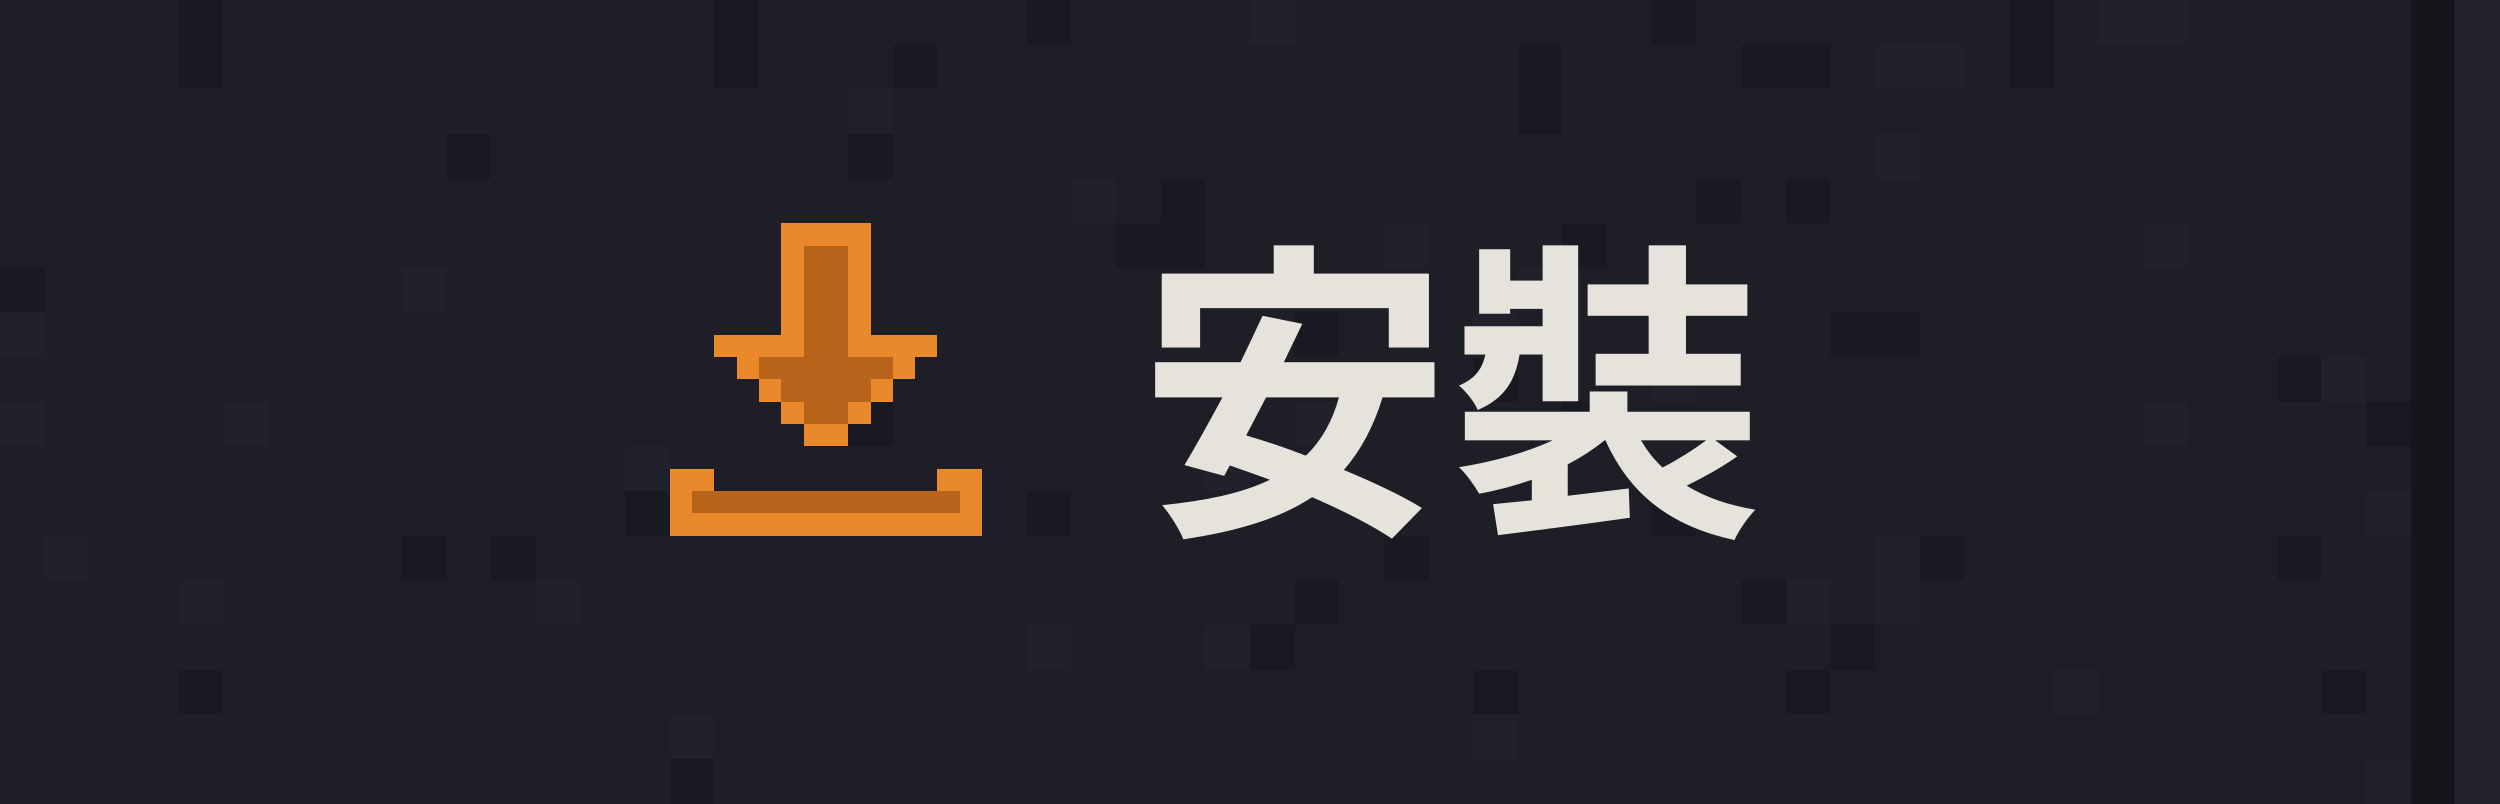
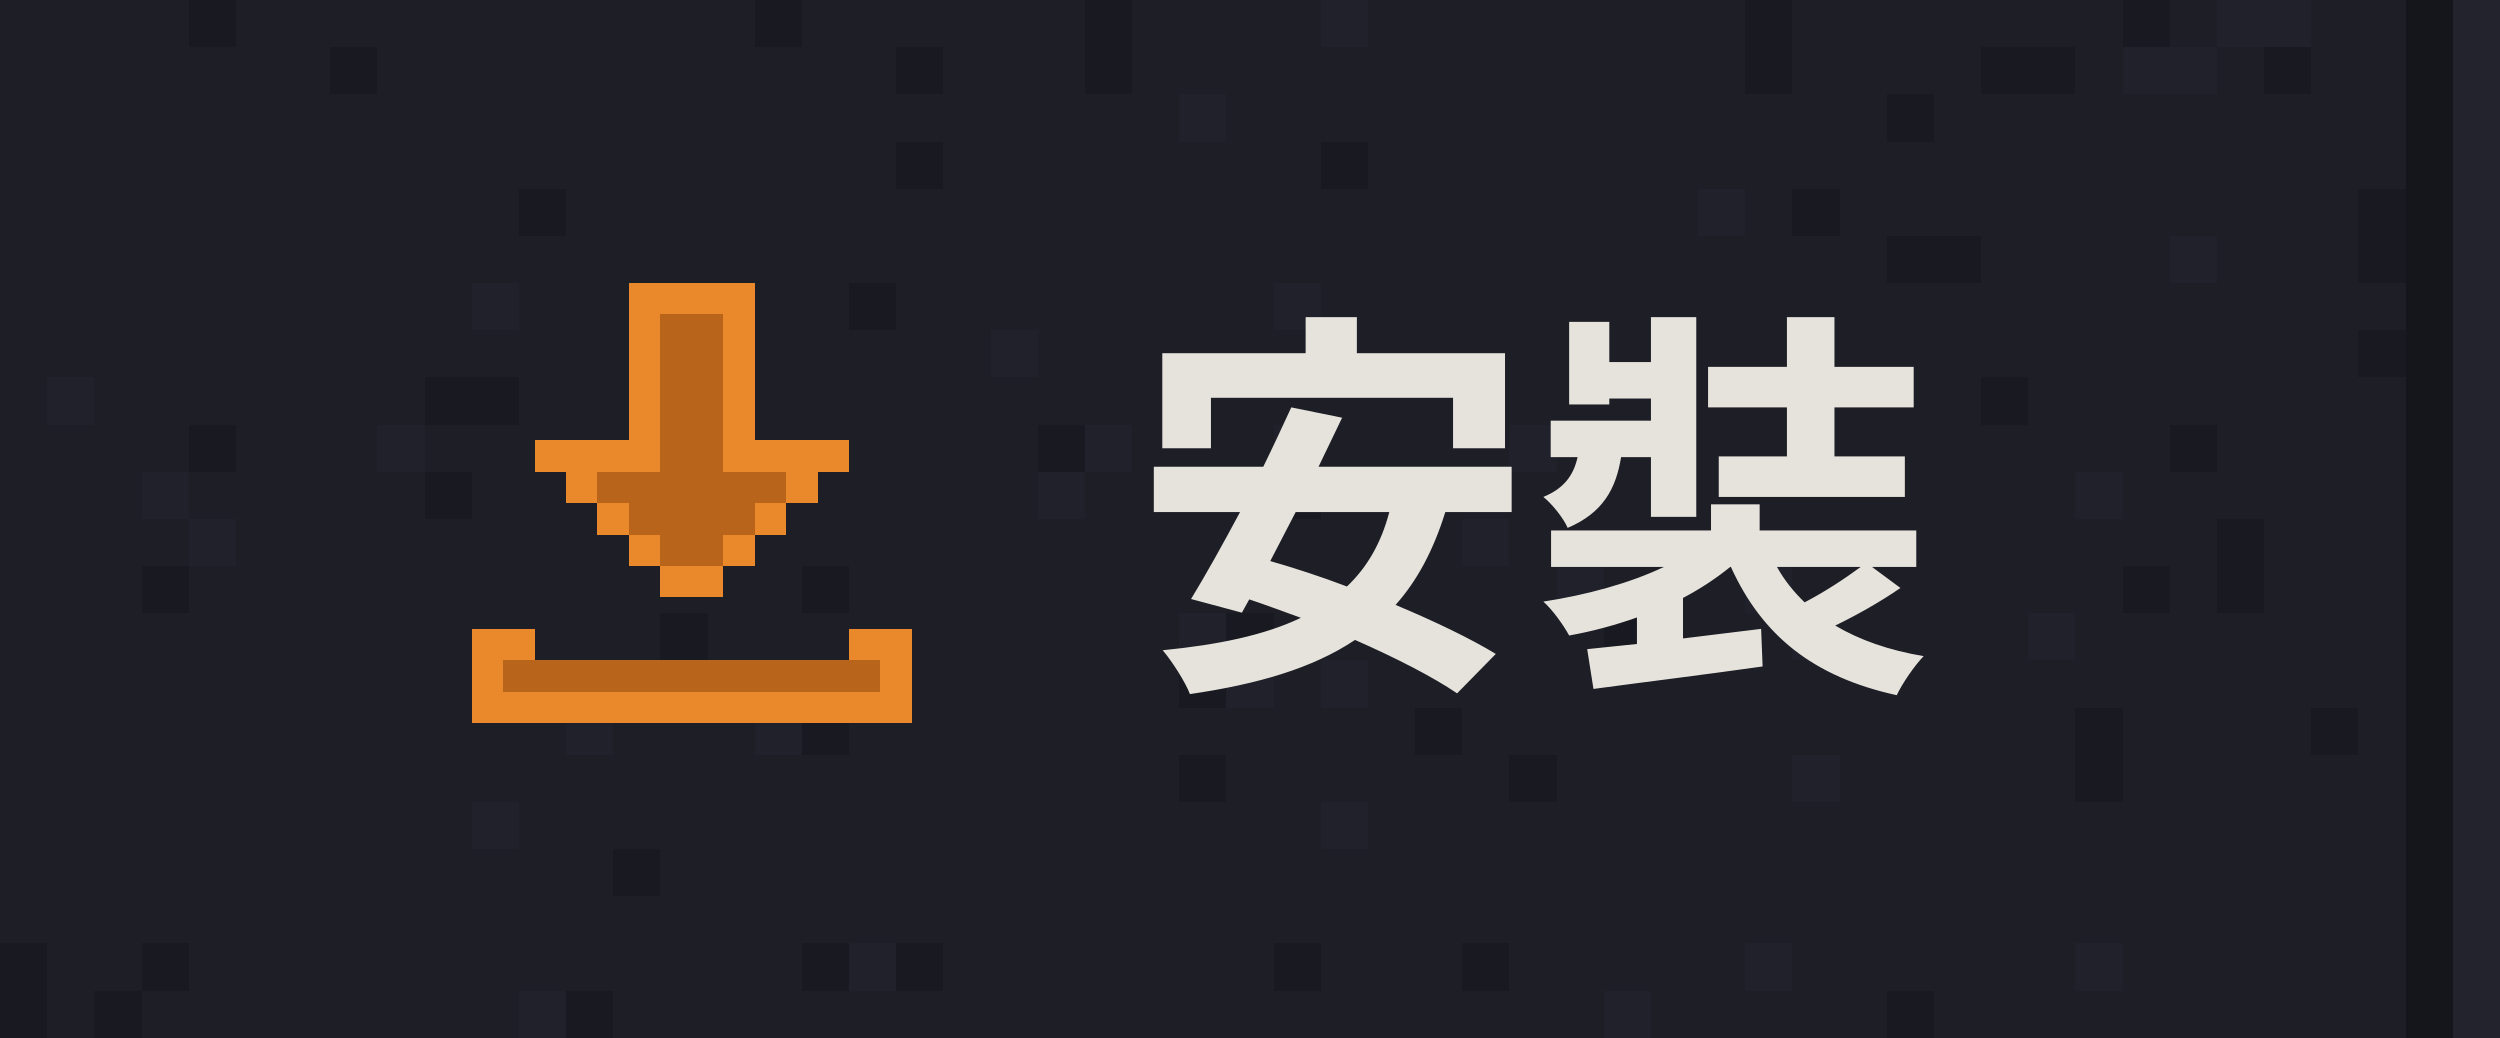
- <svg xmlns="http://www.w3.org/2000/svg" width="112" height="36" viewBox="0 0 112 36" shape-rendering="crispEdges">
-   <rect width="112" height="36" fill="#1D1E26" />
+ <svg xmlns="http://www.w3.org/2000/svg" width="106" height="44" viewBox="0 0 106 44" shape-rendering="crispEdges">
+   <rect width="106" height="44" fill="#1D1E26" />
  <rect x="8" y="0" width="2" height="2" fill="#191A21" />
  <rect x="32" y="0" width="2" height="2" fill="#191A21" />
  <rect x="46" y="0" width="2" height="2" fill="#191A21" />
  <rect x="56" y="0" width="2" height="2" fill="#20212A" />
  <rect x="74" y="0" width="2" height="2" fill="#191A21" />
  <rect x="90" y="0" width="2" height="2" fill="#191A21" />
  <rect x="94" y="0" width="2" height="2" fill="#20212A" />
  <rect x="96" y="0" width="2" height="2" fill="#20212A" />
-   <rect x="8" y="2" width="2" height="2" fill="#191A21" />
-   <rect x="32" y="2" width="2" height="2" fill="#191A21" />
-   <rect x="40" y="2" width="2" height="2" fill="#191A21" />
-   <rect x="68" y="2" width="2" height="2" fill="#191A21" />
-   <rect x="78" y="2" width="2" height="2" fill="#191A21" />
-   <rect x="80" y="2" width="2" height="2" fill="#191A21" />
-   <rect x="84" y="2" width="2" height="2" fill="#20212A" />
-   <rect x="86" y="2" width="2" height="2" fill="#20212A" />
-   <rect x="90" y="2" width="2" height="2" fill="#191A21" />
-   <rect x="38" y="4" width="2" height="2" fill="#20212A" />
-   <rect x="68" y="4" width="2" height="2" fill="#191A21" />
-   <rect x="20" y="6" width="2" height="2" fill="#191A21" />
+   <rect x="14" y="2" width="2" height="2" fill="#191A21" />
+   <rect x="38" y="2" width="2" height="2" fill="#191A21" />
+   <rect x="46" y="2" width="2" height="2" fill="#191A21" />
+   <rect x="74" y="2" width="2" height="2" fill="#191A21" />
+   <rect x="84" y="2" width="2" height="2" fill="#191A21" />
+   <rect x="86" y="2" width="2" height="2" fill="#191A21" />
+   <rect x="90" y="2" width="2" height="2" fill="#20212A" />
+   <rect x="92" y="2" width="2" height="2" fill="#20212A" />
+   <rect x="96" y="2" width="2" height="2" fill="#191A21" />
+   <rect x="50" y="4" width="2" height="2" fill="#20212A" />
+   <rect x="80" y="4" width="2" height="2" fill="#191A21" />
  <rect x="38" y="6" width="2" height="2" fill="#191A21" />
-   <rect x="84" y="6" width="2" height="2" fill="#20212A" />
-   <rect x="110" y="6" width="2" height="2" fill="#191A21" />
-   <rect x="48" y="8" width="2" height="2" fill="#20212A" />
-   <rect x="52" y="8" width="2" height="2" fill="#191A21" />
+   <rect x="56" y="6" width="2" height="2" fill="#191A21" />
+   <rect x="102" y="6" width="2" height="2" fill="#20212A" />
+   <rect x="22" y="8" width="2" height="2" fill="#191A21" />
+   <rect x="72" y="8" width="2" height="2" fill="#20212A" />
  <rect x="76" y="8" width="2" height="2" fill="#191A21" />
-   <rect x="80" y="8" width="2" height="2" fill="#191A21" />
-   <rect x="50" y="10" width="2" height="2" fill="#191A21" />
-   <rect x="52" y="10" width="2" height="2" fill="#191A21" />
-   <rect x="62" y="10" width="2" height="2" fill="#20212A" />
-   <rect x="70" y="10" width="2" height="2" fill="#191A21" />
-   <rect x="96" y="10" width="2" height="2" fill="#20212A" />
-   <rect x="0" y="12" width="2" height="2" fill="#191A21" />
-   <rect x="18" y="12" width="2" height="2" fill="#20212A" />
-   <rect x="68" y="12" width="2" height="2" fill="#20212A" />
-   <rect x="0" y="14" width="2" height="2" fill="#20212A" />
-   <rect x="58" y="14" width="2" height="2" fill="#191A21" />
-   <rect x="66" y="14" width="2" height="2" fill="#20212A" />
-   <rect x="82" y="14" width="2" height="2" fill="#191A21" />
-   <rect x="84" y="14" width="2" height="2" fill="#191A21" />
-   <rect x="36" y="16" width="2" height="2" fill="#191A21" />
-   <rect x="66" y="16" width="2" height="2" fill="#191A21" />
-   <rect x="74" y="16" width="2" height="2" fill="#20212A" />
-   <rect x="102" y="16" width="2" height="2" fill="#191A21" />
-   <rect x="104" y="16" width="2" height="2" fill="#20212A" />
-   <rect x="0" y="18" width="2" height="2" fill="#20212A" />
-   <rect x="10" y="18" width="2" height="2" fill="#20212A" />
-   <rect x="38" y="18" width="2" height="2" fill="#191A21" />
-   <rect x="58" y="18" width="2" height="2" fill="#20212A" />
-   <rect x="70" y="18" width="2" height="2" fill="#191A21" />
-   <rect x="96" y="18" width="2" height="2" fill="#20212A" />
-   <rect x="106" y="18" width="2" height="2" fill="#191A21" />
-   <rect x="28" y="20" width="2" height="2" fill="#20212A" />
-   <rect x="54" y="20" width="2" height="2" fill="#20212A" />
-   <rect x="108" y="20" width="2" height="2" fill="#20212A" />
-   <rect x="28" y="22" width="2" height="2" fill="#191A21" />
-   <rect x="46" y="22" width="2" height="2" fill="#191A21" />
-   <rect x="74" y="22" width="2" height="2" fill="#191A21" />
-   <rect x="106" y="22" width="2" height="2" fill="#20212A" />
-   <rect x="2" y="24" width="2" height="2" fill="#20212A" />
-   <rect x="18" y="24" width="2" height="2" fill="#191A21" />
-   <rect x="22" y="24" width="2" height="2" fill="#191A21" />
-   <rect x="62" y="24" width="2" height="2" fill="#191A21" />
-   <rect x="84" y="24" width="2" height="2" fill="#20212A" />
-   <rect x="86" y="24" width="2" height="2" fill="#191A21" />
-   <rect x="102" y="24" width="2" height="2" fill="#191A21" />
-   <rect x="110" y="24" width="2" height="2" fill="#20212A" />
-   <rect x="8" y="26" width="2" height="2" fill="#20212A" />
-   <rect x="24" y="26" width="2" height="2" fill="#20212A" />
-   <rect x="58" y="26" width="2" height="2" fill="#191A21" />
-   <rect x="78" y="26" width="2" height="2" fill="#191A21" />
-   <rect x="80" y="26" width="2" height="2" fill="#20212A" />
-   <rect x="84" y="26" width="2" height="2" fill="#20212A" />
-   <rect x="46" y="28" width="2" height="2" fill="#20212A" />
-   <rect x="54" y="28" width="2" height="2" fill="#20212A" />
-   <rect x="56" y="28" width="2" height="2" fill="#191A21" />
-   <rect x="82" y="28" width="2" height="2" fill="#191A21" />
-   <rect x="110" y="28" width="2" height="2" fill="#191A21" />
-   <rect x="8" y="30" width="2" height="2" fill="#191A21" />
-   <rect x="66" y="30" width="2" height="2" fill="#191A21" />
-   <rect x="80" y="30" width="2" height="2" fill="#191A21" />
-   <rect x="92" y="30" width="2" height="2" fill="#20212A" />
-   <rect x="104" y="30" width="2" height="2" fill="#191A21" />
-   <rect x="30" y="32" width="2" height="2" fill="#20212A" />
-   <rect x="66" y="32" width="2" height="2" fill="#20212A" />
-   <rect x="30" y="34" width="2" height="2" fill="#191A21" />
-   <rect x="106" y="34" width="2" height="2" fill="#20212A" />
-   <rect x="108" width="2" height="36" fill="#15161C" />
-   <rect x="110" width="2" height="36" fill="#22232C" />
-   <rect x="35" y="10" width="4" height="1" fill="#E9892B" />
-   <rect x="35" y="11" width="1" height="1" fill="#E9892B" />
-   <rect x="36" y="11" width="2" height="1" fill="#B8641A" />
-   <rect x="38" y="11" width="1" height="1" fill="#E9892B" />
-   <rect x="35" y="12" width="1" height="1" fill="#E9892B" />
-   <rect x="36" y="12" width="2" height="1" fill="#B8641A" />
-   <rect x="38" y="12" width="1" height="1" fill="#E9892B" />
-   <rect x="35" y="13" width="1" height="1" fill="#E9892B" />
-   <rect x="36" y="13" width="2" height="1" fill="#B8641A" />
-   <rect x="38" y="13" width="1" height="1" fill="#E9892B" />
-   <rect x="35" y="14" width="1" height="1" fill="#E9892B" />
-   <rect x="36" y="14" width="2" height="1" fill="#B8641A" />
-   <rect x="38" y="14" width="1" height="1" fill="#E9892B" />
-   <rect x="32" y="15" width="4" height="1" fill="#E9892B" />
-   <rect x="36" y="15" width="2" height="1" fill="#B8641A" />
-   <rect x="38" y="15" width="4" height="1" fill="#E9892B" />
-   <rect x="33" y="16" width="1" height="1" fill="#E9892B" />
-   <rect x="34" y="16" width="6" height="1" fill="#B8641A" />
-   <rect x="40" y="16" width="1" height="1" fill="#E9892B" />
-   <rect x="34" y="17" width="1" height="1" fill="#E9892B" />
-   <rect x="35" y="17" width="4" height="1" fill="#B8641A" />
-   <rect x="39" y="17" width="1" height="1" fill="#E9892B" />
-   <rect x="35" y="18" width="1" height="1" fill="#E9892B" />
-   <rect x="36" y="18" width="2" height="1" fill="#B8641A" />
-   <rect x="38" y="18" width="1" height="1" fill="#E9892B" />
-   <rect x="36" y="19" width="2" height="1" fill="#E9892B" />
-   <rect x="30" y="21" width="2" height="1" fill="#E9892B" />
-   <rect x="42" y="21" width="2" height="1" fill="#E9892B" />
-   <rect x="30" y="22" width="1" height="1" fill="#E9892B" />
-   <rect x="31" y="22" width="12" height="1" fill="#B8641A" />
-   <rect x="43" y="22" width="1" height="1" fill="#E9892B" />
-   <rect x="30" y="23" width="14" height="1" fill="#E9892B" />
-   <text x="51" y="22.9" font-family="-apple-system, 'Segoe UI', 'Helvetica Neue', Helvetica, Arial, 'PingFang TC', 'Microsoft JhengHei', 'Noto Sans TC', sans-serif" font-size="14" font-weight="600" fill="#E6E3DC">安裝</text>
+   <rect x="100" y="8" width="2" height="2" fill="#191A21" />
+   <rect x="104" y="8" width="2" height="2" fill="#191A21" />
+   <rect x="80" y="10" width="2" height="2" fill="#191A21" />
+   <rect x="82" y="10" width="2" height="2" fill="#191A21" />
+   <rect x="92" y="10" width="2" height="2" fill="#20212A" />
+   <rect x="100" y="10" width="2" height="2" fill="#191A21" />
+   <rect x="20" y="12" width="2" height="2" fill="#20212A" />
+   <rect x="36" y="12" width="2" height="2" fill="#191A21" />
+   <rect x="54" y="12" width="2" height="2" fill="#20212A" />
+   <rect x="104" y="12" width="2" height="2" fill="#20212A" />
+   <rect x="42" y="14" width="2" height="2" fill="#20212A" />
+   <rect x="100" y="14" width="2" height="2" fill="#191A21" />
+   <rect x="2" y="16" width="2" height="2" fill="#20212A" />
+   <rect x="18" y="16" width="2" height="2" fill="#191A21" />
+   <rect x="20" y="16" width="2" height="2" fill="#191A21" />
+   <rect x="84" y="16" width="2" height="2" fill="#191A21" />
+   <rect x="8" y="18" width="2" height="2" fill="#191A21" />
+   <rect x="16" y="18" width="2" height="2" fill="#20212A" />
+   <rect x="44" y="18" width="2" height="2" fill="#191A21" />
+   <rect x="46" y="18" width="2" height="2" fill="#20212A" />
+   <rect x="54" y="18" width="2" height="2" fill="#20212A" />
+   <rect x="64" y="18" width="2" height="2" fill="#20212A" />
+   <rect x="92" y="18" width="2" height="2" fill="#191A21" />
+   <rect x="6" y="20" width="2" height="2" fill="#20212A" />
+   <rect x="18" y="20" width="2" height="2" fill="#191A21" />
+   <rect x="44" y="20" width="2" height="2" fill="#20212A" />
+   <rect x="54" y="20" width="2" height="2" fill="#191A21" />
+   <rect x="88" y="20" width="2" height="2" fill="#20212A" />
+   <rect x="8" y="22" width="2" height="2" fill="#20212A" />
+   <rect x="62" y="22" width="2" height="2" fill="#20212A" />
+   <rect x="94" y="22" width="2" height="2" fill="#191A21" />
+   <rect x="6" y="24" width="2" height="2" fill="#191A21" />
+   <rect x="34" y="24" width="2" height="2" fill="#191A21" />
+   <rect x="66" y="24" width="2" height="2" fill="#20212A" />
+   <rect x="74" y="24" width="2" height="2" fill="#20212A" />
+   <rect x="90" y="24" width="2" height="2" fill="#191A21" />
+   <rect x="94" y="24" width="2" height="2" fill="#191A21" />
+   <rect x="28" y="26" width="2" height="2" fill="#191A21" />
+   <rect x="50" y="26" width="2" height="2" fill="#20212A" />
+   <rect x="52" y="26" width="2" height="2" fill="#191A21" />
+   <rect x="68" y="26" width="2" height="2" fill="#191A21" />
+   <rect x="76" y="26" width="2" height="2" fill="#20212A" />
+   <rect x="86" y="26" width="2" height="2" fill="#20212A" />
+   <rect x="102" y="26" width="2" height="2" fill="#20212A" />
+   <rect x="30" y="28" width="2" height="2" fill="#191A21" />
+   <rect x="50" y="28" width="2" height="2" fill="#191A21" />
+   <rect x="52" y="28" width="2" height="2" fill="#20212A" />
+   <rect x="56" y="28" width="2" height="2" fill="#20212A" />
+   <rect x="24" y="30" width="2" height="2" fill="#20212A" />
+   <rect x="32" y="30" width="2" height="2" fill="#20212A" />
+   <rect x="34" y="30" width="2" height="2" fill="#191A21" />
+   <rect x="60" y="30" width="2" height="2" fill="#191A21" />
+   <rect x="88" y="30" width="2" height="2" fill="#191A21" />
+   <rect x="98" y="30" width="2" height="2" fill="#191A21" />
+   <rect x="50" y="32" width="2" height="2" fill="#191A21" />
+   <rect x="64" y="32" width="2" height="2" fill="#191A21" />
+   <rect x="76" y="32" width="2" height="2" fill="#20212A" />
+   <rect x="88" y="32" width="2" height="2" fill="#191A21" />
+   <rect x="20" y="34" width="2" height="2" fill="#20212A" />
+   <rect x="56" y="34" width="2" height="2" fill="#20212A" />
+   <rect x="26" y="36" width="2" height="2" fill="#191A21" />
+   <rect x="102" y="36" width="2" height="2" fill="#20212A" />
+   <rect x="0" y="40" width="2" height="2" fill="#191A21" />
+   <rect x="6" y="40" width="2" height="2" fill="#191A21" />
+   <rect x="34" y="40" width="2" height="2" fill="#191A21" />
+   <rect x="36" y="40" width="2" height="2" fill="#20212A" />
+   <rect x="38" y="40" width="2" height="2" fill="#191A21" />
+   <rect x="54" y="40" width="2" height="2" fill="#191A21" />
+   <rect x="62" y="40" width="2" height="2" fill="#191A21" />
+   <rect x="74" y="40" width="2" height="2" fill="#20212A" />
+   <rect x="88" y="40" width="2" height="2" fill="#20212A" />
+   <rect x="0" y="42" width="2" height="2" fill="#191A21" />
+   <rect x="4" y="42" width="2" height="2" fill="#191A21" />
+   <rect x="22" y="42" width="2" height="2" fill="#20212A" />
+   <rect x="24" y="42" width="2" height="2" fill="#191A21" />
+   <rect x="68" y="42" width="2" height="2" fill="#20212A" />
+   <rect x="80" y="42" width="2" height="2" fill="#191A21" />
+   <rect x="102" width="2" height="44" fill="#15161C" />
+   <rect x="104" width="2" height="44" fill="#22232C" />
+   <rect x="26.667" y="12" width="5.333" height="1.333" fill="#E9892B" />
+   <rect x="26.667" y="13.333" width="1.333" height="1.333" fill="#E9892B" />
+   <rect x="28" y="13.333" width="2.667" height="1.333" fill="#B8641A" />
+   <rect x="30.667" y="13.333" width="1.333" height="1.333" fill="#E9892B" />
+   <rect x="26.667" y="14.667" width="1.333" height="1.333" fill="#E9892B" />
+   <rect x="28" y="14.667" width="2.667" height="1.333" fill="#B8641A" />
+   <rect x="30.667" y="14.667" width="1.333" height="1.333" fill="#E9892B" />
+   <rect x="26.667" y="16" width="1.333" height="1.333" fill="#E9892B" />
+   <rect x="28" y="16" width="2.667" height="1.333" fill="#B8641A" />
+   <rect x="30.667" y="16" width="1.333" height="1.333" fill="#E9892B" />
+   <rect x="26.667" y="17.333" width="1.333" height="1.333" fill="#E9892B" />
+   <rect x="28" y="17.333" width="2.667" height="1.333" fill="#B8641A" />
+   <rect x="30.667" y="17.333" width="1.333" height="1.333" fill="#E9892B" />
+   <rect x="22.667" y="18.667" width="5.333" height="1.333" fill="#E9892B" />
+   <rect x="28" y="18.667" width="2.667" height="1.333" fill="#B8641A" />
+   <rect x="30.667" y="18.667" width="5.333" height="1.333" fill="#E9892B" />
+   <rect x="24" y="20" width="1.333" height="1.333" fill="#E9892B" />
+   <rect x="25.333" y="20" width="8" height="1.333" fill="#B8641A" />
+   <rect x="33.333" y="20" width="1.333" height="1.333" fill="#E9892B" />
+   <rect x="25.333" y="21.333" width="1.333" height="1.333" fill="#E9892B" />
+   <rect x="26.667" y="21.333" width="5.333" height="1.333" fill="#B8641A" />
+   <rect x="32" y="21.333" width="1.333" height="1.333" fill="#E9892B" />
+   <rect x="26.667" y="22.667" width="1.333" height="1.333" fill="#E9892B" />
+   <rect x="28" y="22.667" width="2.667" height="1.333" fill="#B8641A" />
+   <rect x="30.667" y="22.667" width="1.333" height="1.333" fill="#E9892B" />
+   <rect x="28" y="24" width="2.667" height="1.333" fill="#E9892B" />
+   <rect x="20" y="26.667" width="2.667" height="1.333" fill="#E9892B" />
+   <rect x="36" y="26.667" width="2.667" height="1.333" fill="#E9892B" />
+   <rect x="20" y="28" width="1.333" height="1.333" fill="#E9892B" />
+   <rect x="21.333" y="28" width="16" height="1.333" fill="#B8641A" />
+   <rect x="37.333" y="28" width="1.333" height="1.333" fill="#E9892B" />
+   <rect x="20" y="29.333" width="18.667" height="1.333" fill="#E9892B" />
+   <text x="48" y="27.9" font-family="-apple-system, 'Segoe UI', 'Helvetica Neue', Helvetica, Arial, 'PingFang TC', 'Microsoft JhengHei', 'Noto Sans TC', sans-serif" font-size="17" font-weight="600" fill="#E6E3DC">安裝</text>
</svg>
